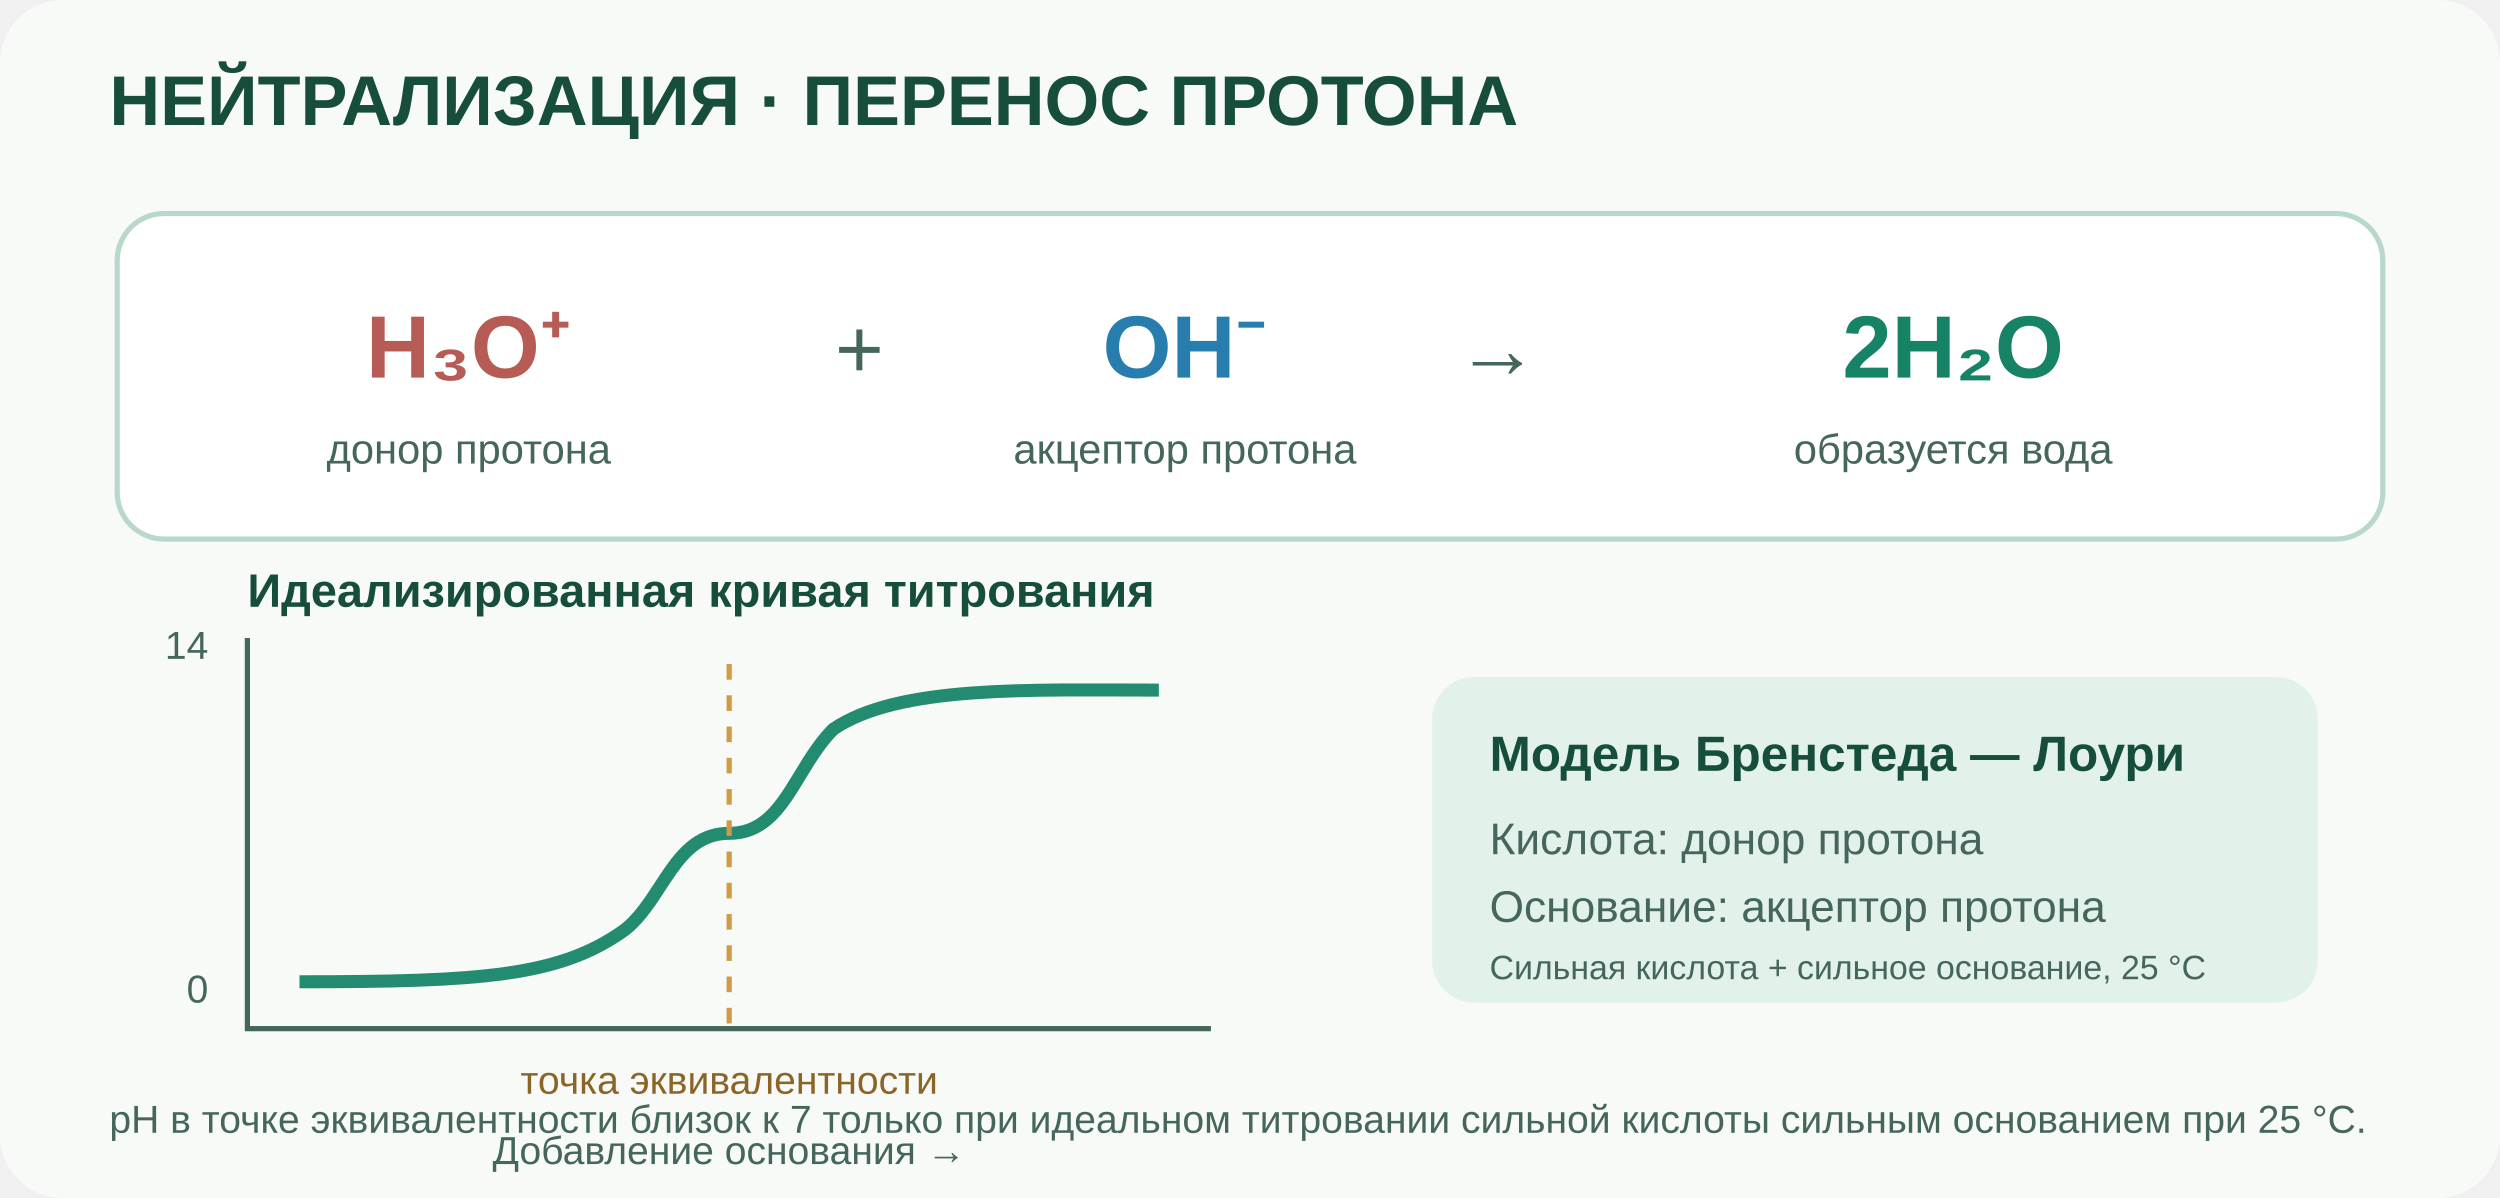
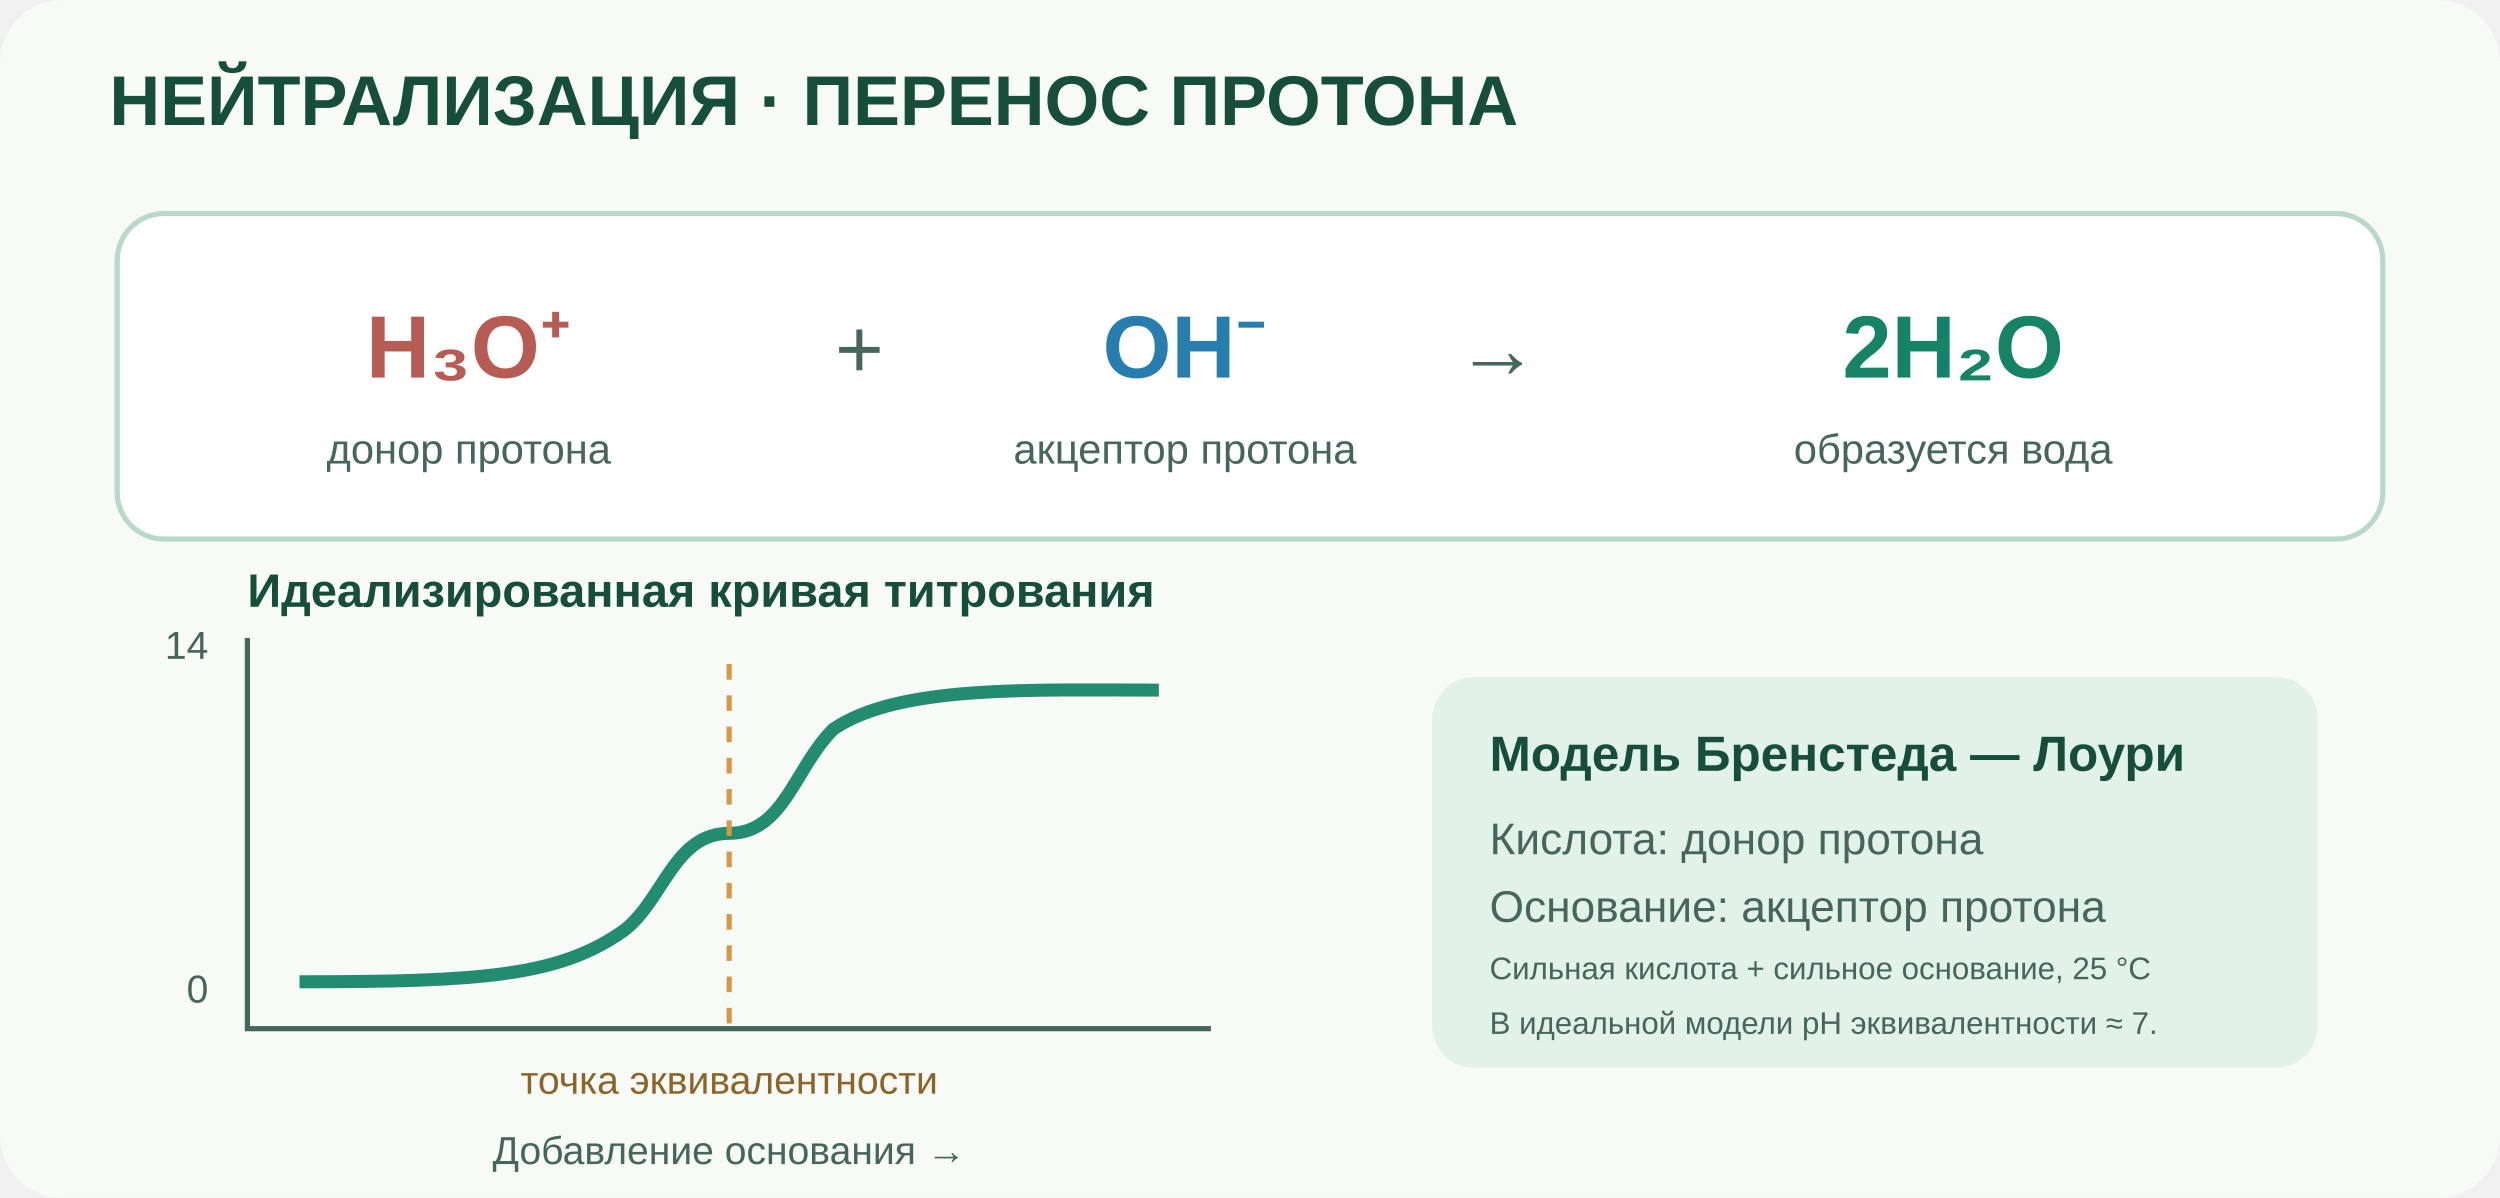
<svg xmlns="http://www.w3.org/2000/svg" viewBox="0 0 960 460" role="img" aria-labelledby="t d">
  <rect width="960" height="460" rx="24" fill="#f7faf7" />
  <text x="42" y="48" font-family="Arial" font-size="27" font-weight="700" fill="#164e3b">НЕЙТРАЛИЗАЦИЯ · ПЕРЕНОС ПРОТОНА</text>
  <rect x="45" y="82" width="870" height="125" rx="18" fill="#fff" stroke="#b7d8ca" stroke-width="2" />
  <g font-family="Arial" text-anchor="middle">
    <text x="180" y="145" font-size="34" font-weight="700" fill="#b75c54">H₃O⁺</text>
    <text x="330" y="145" font-size="32" fill="#45665b">+</text>
    <text x="455" y="145" font-size="34" font-weight="700" fill="#277eae">OH⁻</text>
    <text x="575" y="145" font-size="32" fill="#45665b">→</text>
    <text x="750" y="145" font-size="34" font-weight="700" fill="#168366">2H₂O</text>
    <text x="180" y="178" font-size="16" fill="#45665b">донор протона</text>
    <text x="455" y="178" font-size="16" fill="#45665b">акцептор протона</text>
    <text x="750" y="178" font-size="16" fill="#45665b">образуется вода</text>
  </g>
  <g transform="translate(95 245)" font-family="Arial">
    <path d="M0 0 V150 H370" fill="none" stroke="#45665b" stroke-width="2" />
    <path d="M20 132 C90 132 120 130 145 112 C160 100 164 75 185 75 C206 75 210 50 225 35 C250 18 300 20 350 20" fill="none" stroke="#238b70" stroke-width="5" />
    <path d="M185 10 V150" stroke="#d29a42" stroke-width="2" stroke-dasharray="6 6" />
    <text x="0" y="-12" font-size="18" font-weight="700" fill="#164e3b">Идеализированная кривая титрования</text>
    <text x="185" y="175" text-anchor="middle" font-size="15" fill="#8b6428">точка эквивалентности</text>
    <text x="-15" y="8" text-anchor="end" font-size="15" fill="#45665b">14</text>
    <text x="-15" y="140" text-anchor="end" font-size="15" fill="#45665b">0</text>
    <text x="185" y="202" text-anchor="middle" font-size="15" fill="#45665b">Добавление основания →</text>
  </g>
  <g transform="translate(550 260)" font-family="Arial">
-     <rect width="340" height="125" rx="16" fill="#e3f1eb" />
+     <rect width="340" height="150" rx="16" fill="#e3f1eb" />
    <text x="22" y="36" font-size="19" font-weight="700" fill="#164e3b">Модель Бренстеда — Лоури</text>
    <text x="22" y="68" font-size="17" fill="#45665b">Кислота: донор протона</text>
    <text x="22" y="94" font-size="17" fill="#45665b">Основание: акцептор протона</text>
-     <text x="22" y="116" font-size="13" fill="#45665b">Сильная кислота + сильное основание, 25 °C</text>
+     <text x="22" y="116" font-size="12" fill="#45665b">Сильная кислота + сильное основание, 25 °C</text>
+     <text x="22" y="137" font-size="12" fill="#45665b">В идеальной модели pH эквивалентности ≈ 7.</text>
  </g>
-   <text x="42" y="435" font-family="Arial" font-size="15" fill="#45665b">pH в точке эквивалентности близок к 7 только при идеальном титровании сильной кислоты сильным основанием при 25 °C.</text>
</svg>
